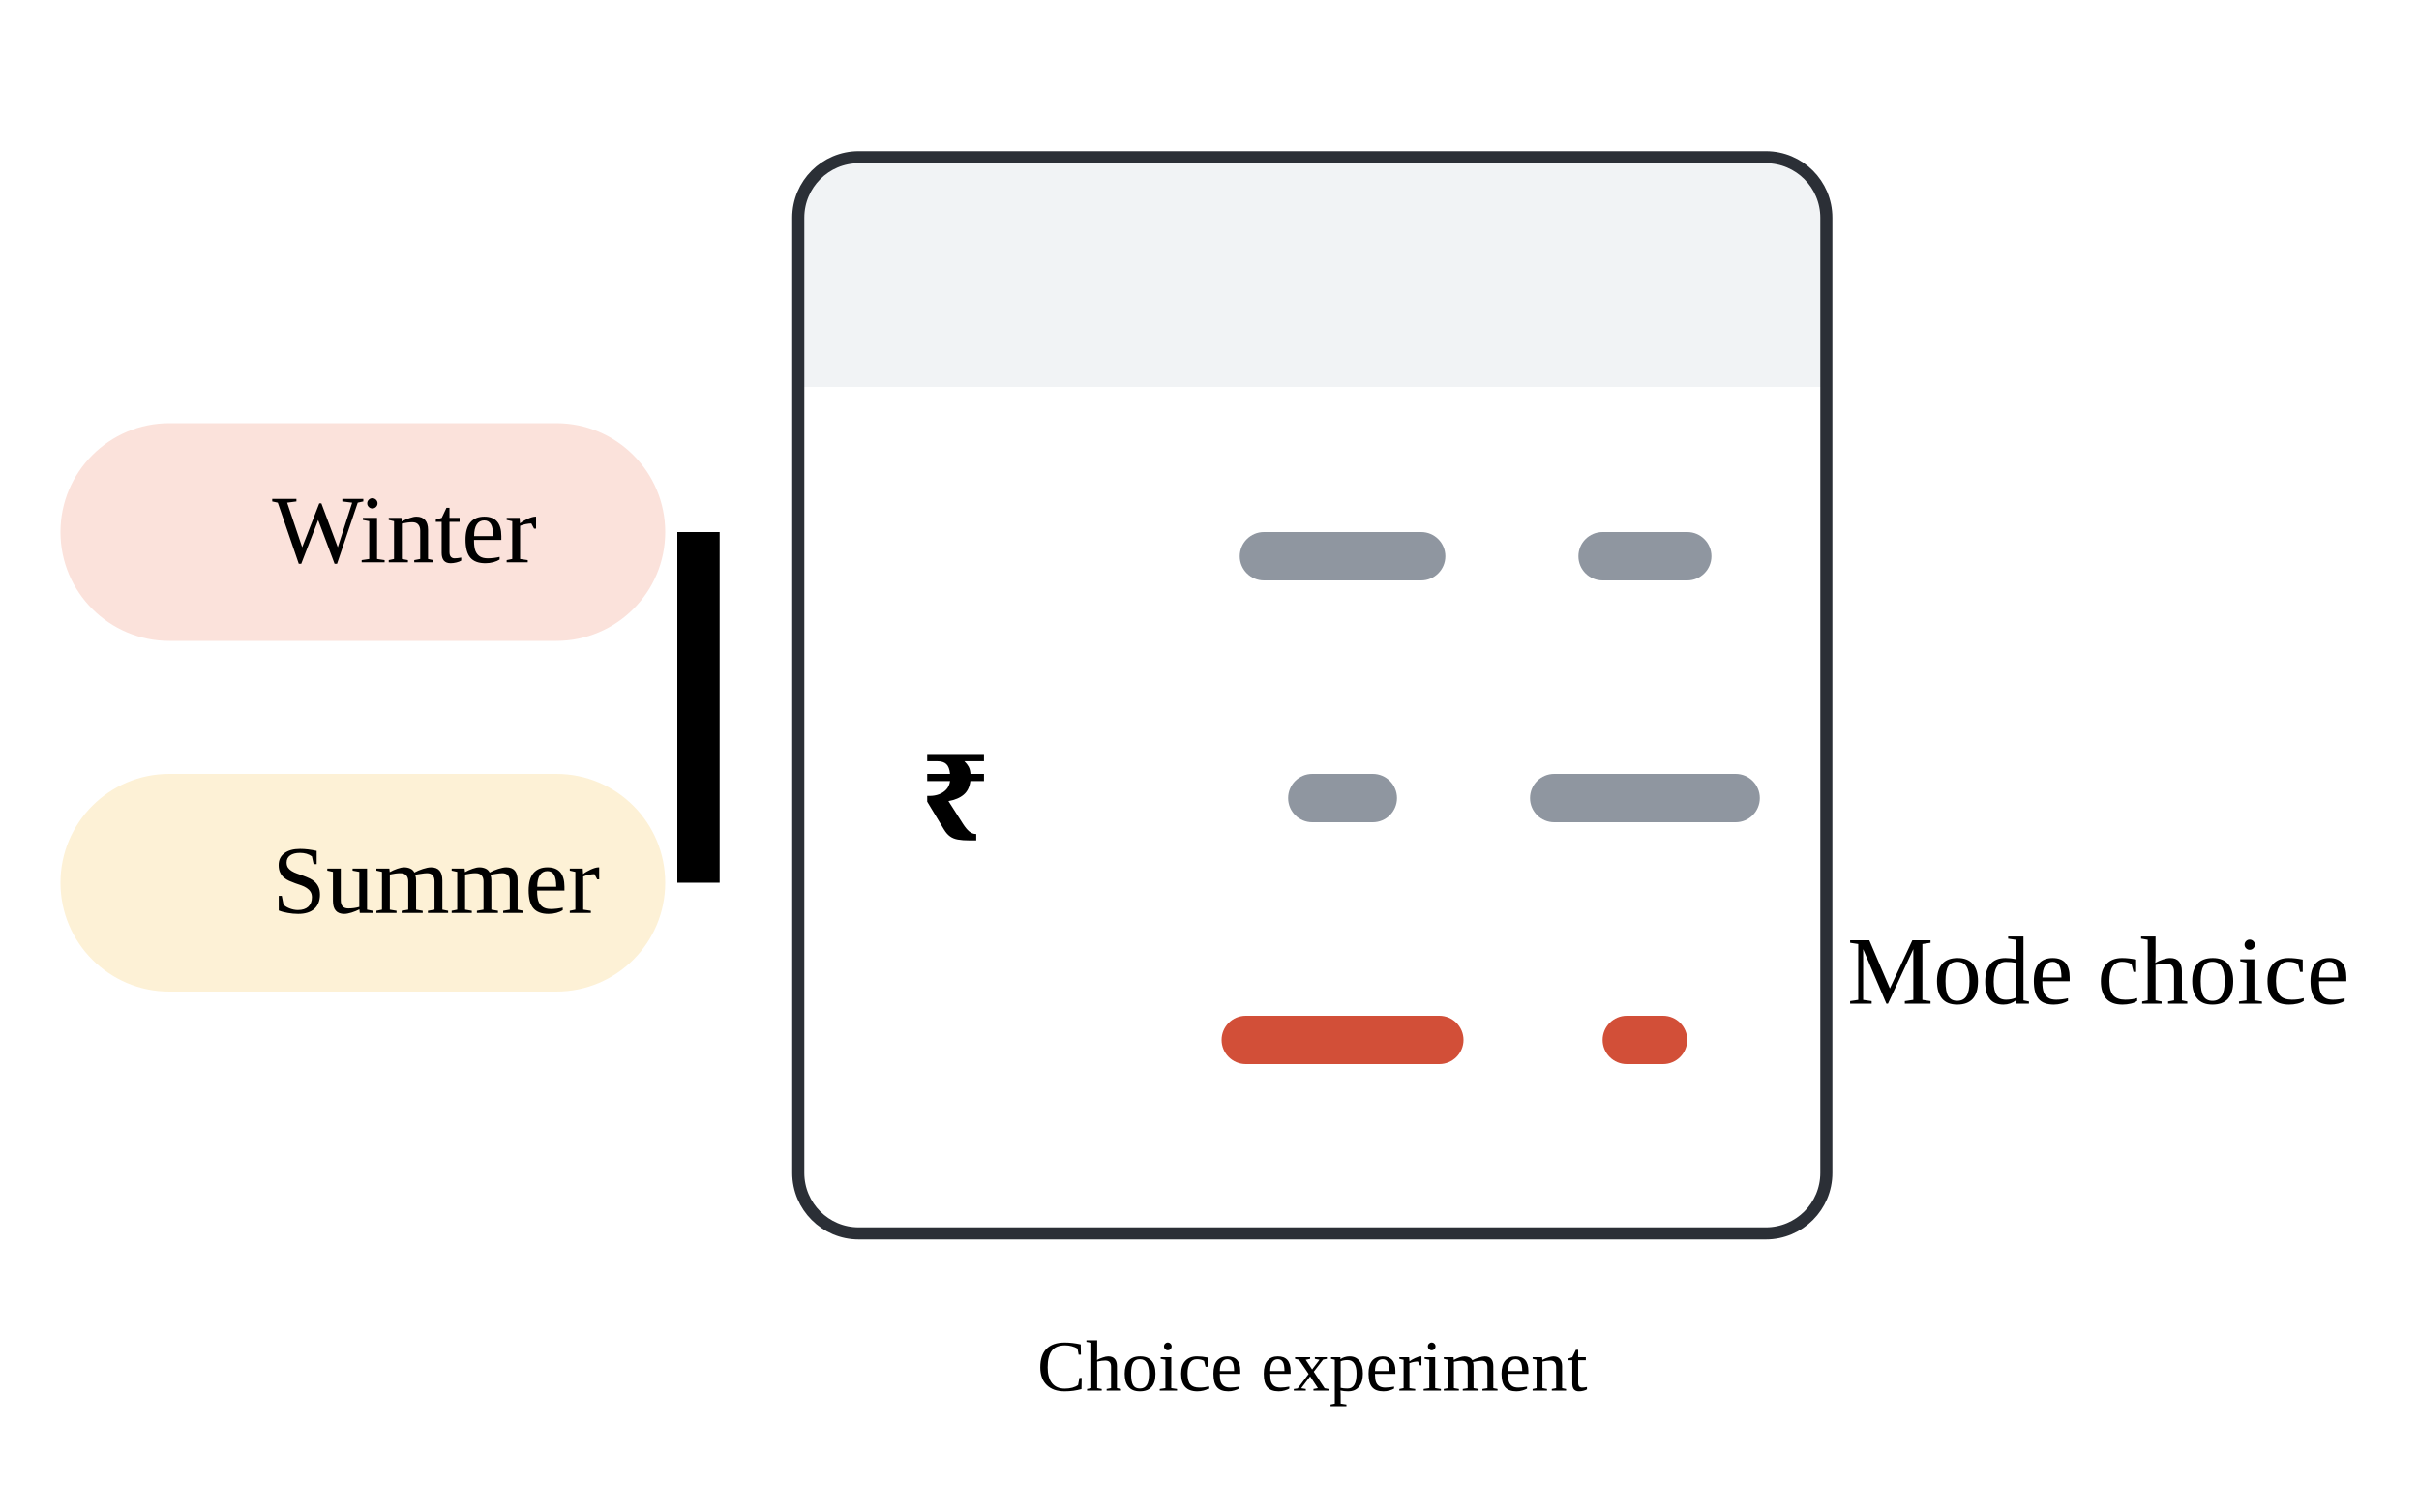
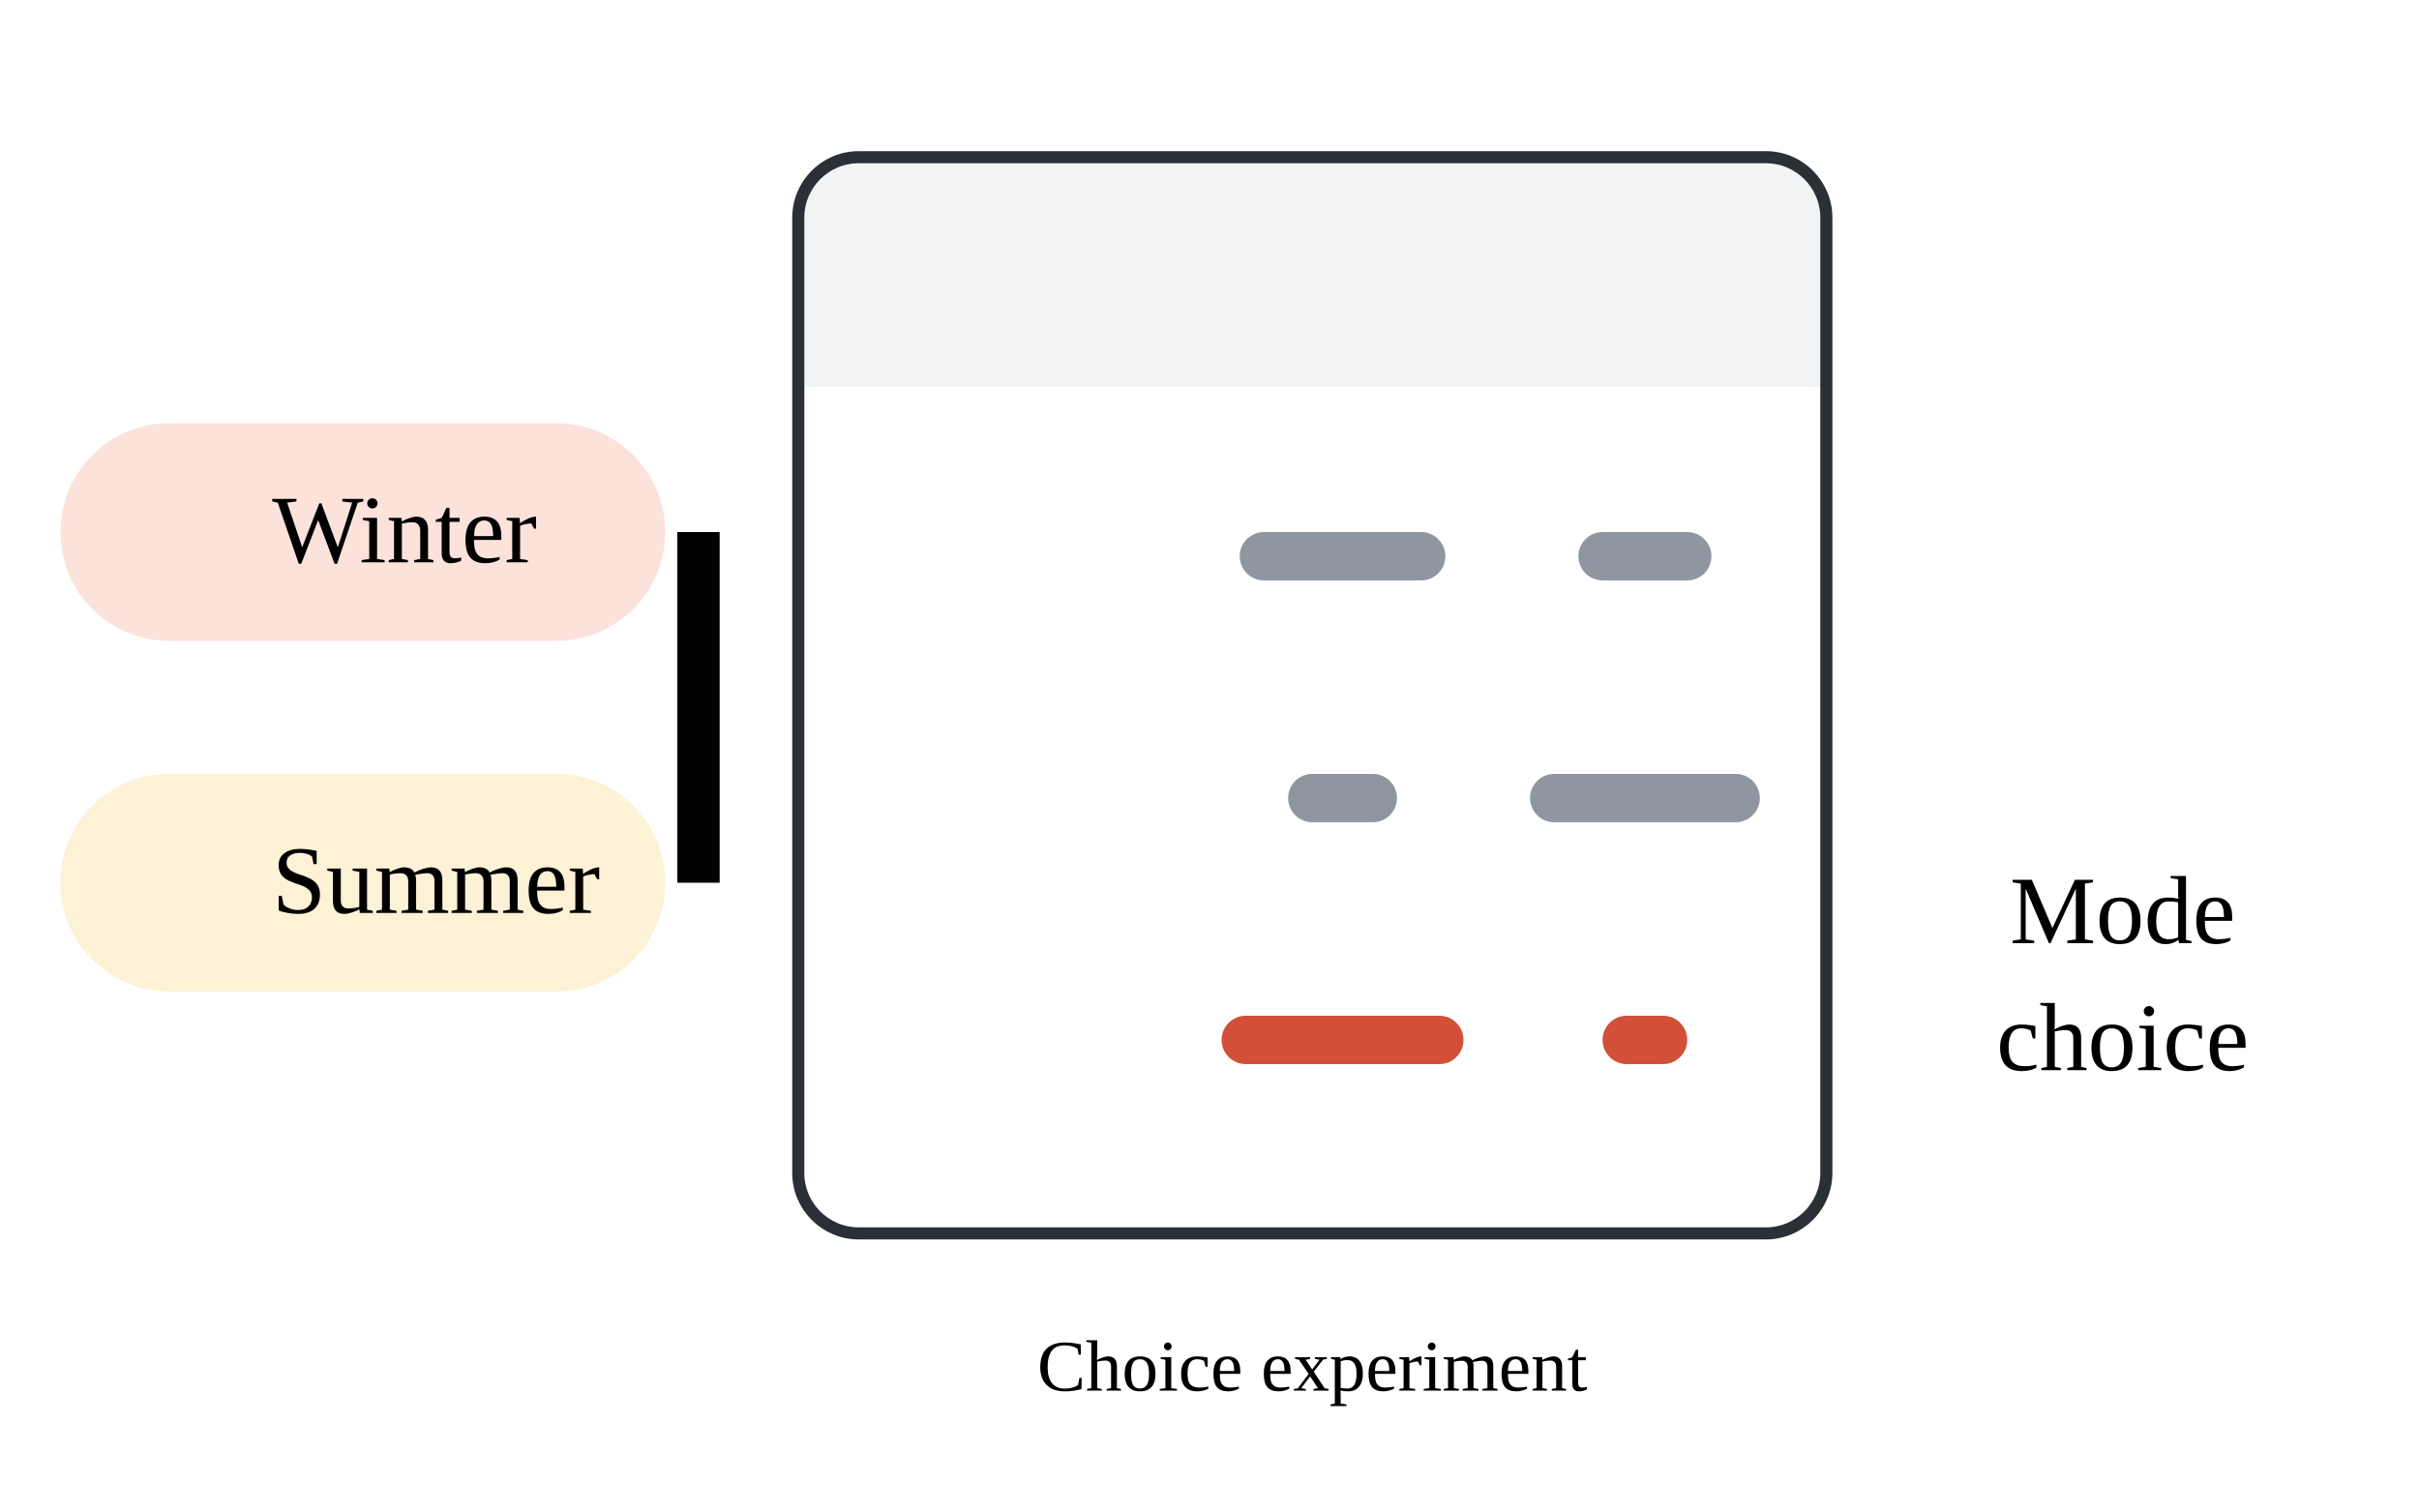
<svg xmlns="http://www.w3.org/2000/svg" class="fig" viewBox="0 0 400 250">
-   <rect x="10" y="70" width="100" height="36" rx="18" fill="#fbe2db" />
-   <use href="#haze" x="20" y="78" width="20" height="20" class="c-red" />
-   <text class="in" x="45" y="93" style="font-size:16px">Winter</text>
-   <rect x="10" y="128" width="100" height="36" rx="18" fill="#fdf1d6" />
-   <use href="#sun" x="20" y="136" width="20" height="20" class="c-amber" />
-   <text class="in" x="45" y="151" style="font-size:16px">Summer</text>
-   <path class="ln-g" d="M112 88H119V146H112M119 117H127" marker-end="url(#arr-g)" />
-   <path d="M142 26H292a10 10 0 0 1 10 10V64H132V36a10 10 0 0 1 10-10z" fill="#f1f3f5" />
-   <rect x="132" y="26" width="170" height="178" rx="10" fill="none" stroke="#2b2f36" stroke-width="2" />
-   <path class="ln-g" d="M132 64H302" />
-   <use href="#bus" x="208" y="31" width="28" height="28" class="c-ink" />
-   <use href="#car" x="258" y="31" width="28" height="28" class="c-ink" />
-   <use href="#clock" x="147" y="81" width="22" height="22" class="c-ink" />
-   <text x="158" y="139" text-anchor="middle" style="font-size:20px;font-weight:700">₹</text>
-   <use href="#haze" x="146" y="160" width="24" height="24" class="c-red" />
-   <rect x="205.0" y="88" width="34" height="8" rx="4" fill="#8f96a0" />
-   <rect x="261.0" y="88" width="22" height="8" rx="4" fill="#8f96a0" />
-   <rect x="213.0" y="128" width="18" height="8" rx="4" fill="#8f96a0" />
-   <rect x="253.0" y="128" width="38" height="8" rx="4" fill="#8f96a0" />
-   <rect x="202.0" y="168" width="40" height="8" rx="4" fill="#d24f38" />
-   <rect x="265.0" y="168" width="14" height="8" rx="4" fill="#d24f38" />
-   <use href="#person" x="322" y="94" width="44" height="44" class="c-ink" />
-   <text class="sub" x="347" y="166" text-anchor="middle" style="font-size:16px">Mode choice</text>
+   <g class="a-slide">
+     <rect x="10" y="70" width="100" height="36" rx="18" fill="#fbe2db" />
+     <use href="#haze" x="20" y="78" width="20" height="20" color="#d24f38" />
+     <text class="in" x="45" y="93" style="font-size:16px">Winter</text>
+   </g>
+   <g class="a-slide" style="--d:0.12s">
+     <rect x="10" y="128" width="100" height="36" rx="18" fill="#fdf1d6" />
+     <use href="#sun" x="20" y="136" width="20" height="20" color="#e3a21a" />
+     <text class="in" x="45" y="151" style="font-size:16px">Summer</text>
+   </g>
+   <path class="ln-g a-fade" style="--d:0.30s" d="M112 88H119V146H112M119 117H127" marker-end="url(#arr-g)" />
+   <g class="a-fade" style="--d:0.20s">
+     <path d="M142 26H292a10 10 0 0 1 10 10V64H132V36a10 10 0 0 1 10-10z" fill="#f1f3f5" />
+     <rect x="132" y="26" width="170" height="178" rx="10" fill="none" stroke="#2b2f36" stroke-width="2" />
+     <path class="ln-g" d="M132 64H302" />
+     <use href="#bus" x="208" y="31" width="28" height="28" color="#2b2f36" />
+     <use href="#car" x="258" y="31" width="28" height="28" color="#2b2f36" />
+   </g>
+   <use class="a-pop" style="--d:0.40s" href="#clock" x="147" y="81" width="22" height="22" color="#2b2f36" />
+   <use class="a-pop" style="--d:0.45s" href="#rupee" x="148" y="120" width="20" height="20" color="#2b2f36" />
+   <use class="a-pop h-pulse" style="--d:0.50s" href="#haze" x="146" y="160" width="24" height="24" color="#d24f38" />
+   <rect class="a-grow" style="--d:0.55s" x="205" y="88" width="34" height="8" rx="4" fill="#8f96a0" />
+   <rect class="a-grow" style="--d:0.61s" x="261" y="88" width="22" height="8" rx="4" fill="#8f96a0" />
+   <rect class="a-grow" style="--d:0.67s" x="213" y="128" width="18" height="8" rx="4" fill="#8f96a0" />
+   <rect class="a-grow" style="--d:0.73s" x="253" y="128" width="38" height="8" rx="4" fill="#8f96a0" />
+   <rect class="a-grow" style="--d:0.79s" x="202" y="168" width="40" height="8" rx="4" fill="#d24f38" />
+   <rect class="a-grow" style="--d:0.85s" x="265" y="168" width="14" height="8" rx="4" fill="#d24f38" />
+   <use class="a-pop h-float" style="--d:1.00s" href="#person" x="329" y="90" width="44" height="44" color="#2b2f36" />
+   <text class="sub" x="351" y="156" text-anchor="middle" style="font-size:16px">Mode</text>
+   <text class="sub" x="351" y="177" text-anchor="middle" style="font-size:16px">choice</text>
  <text class="sub" x="217" y="230" text-anchor="middle">Choice experiment</text>
</svg>
